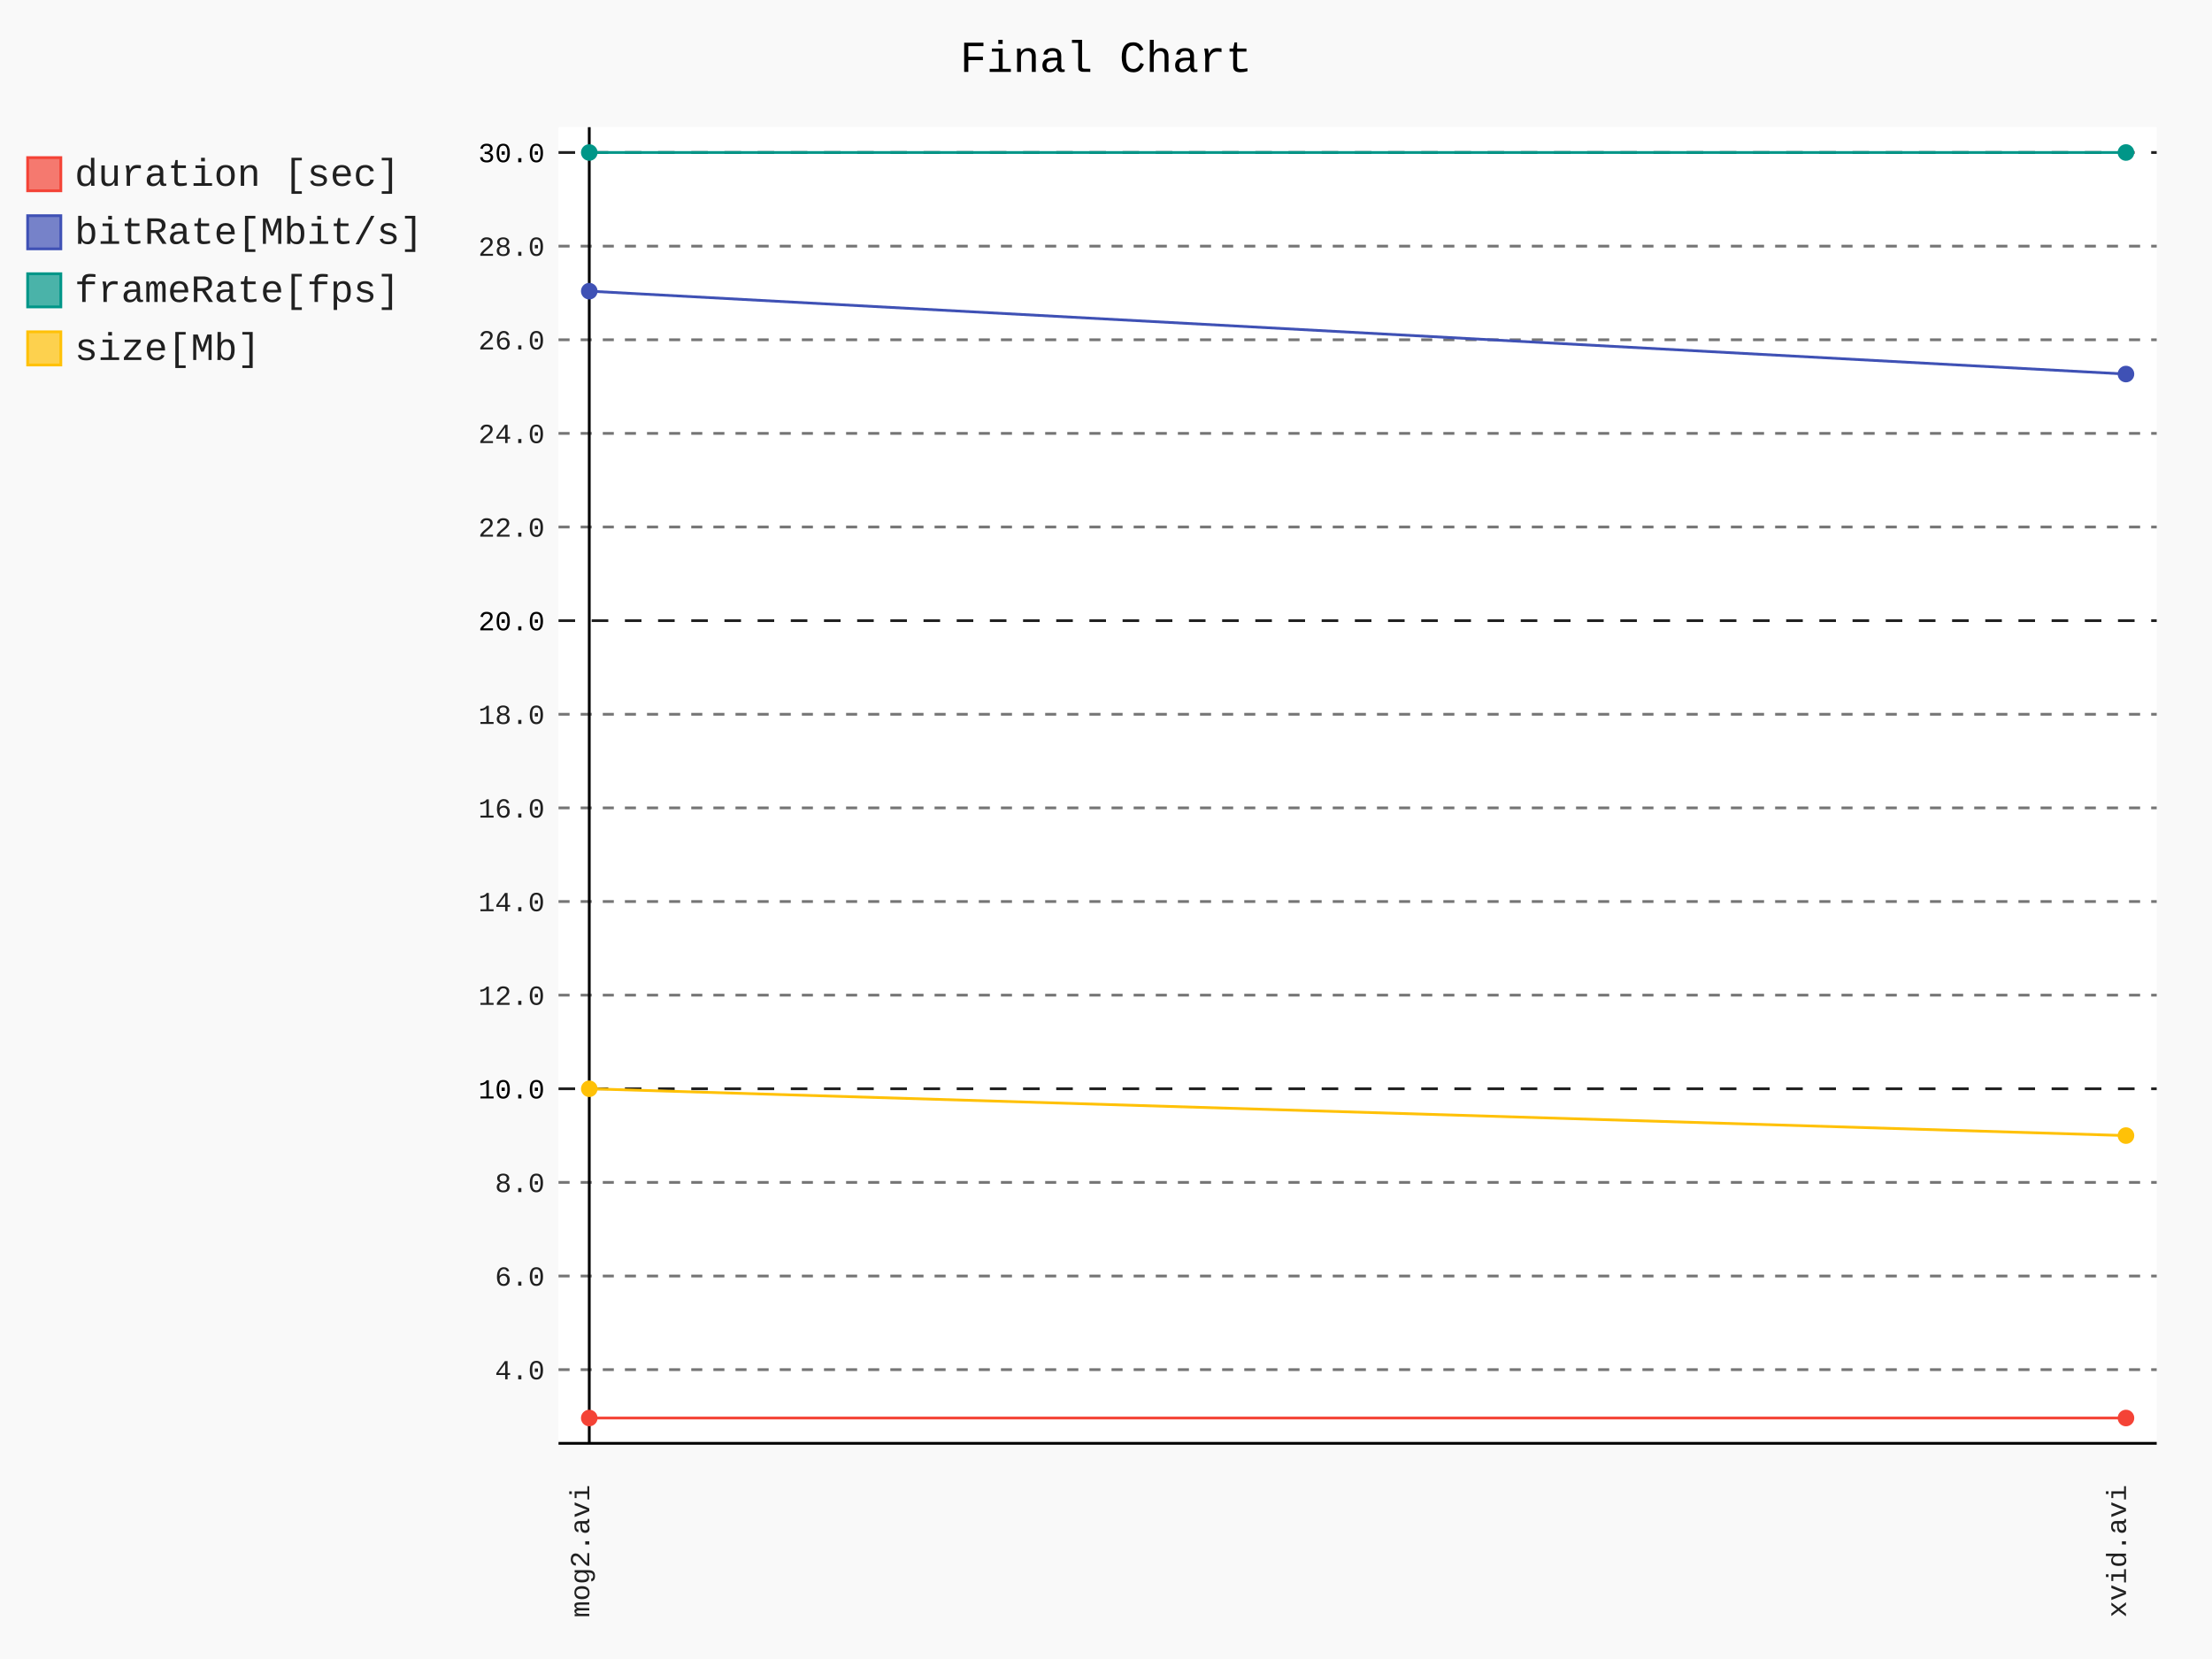
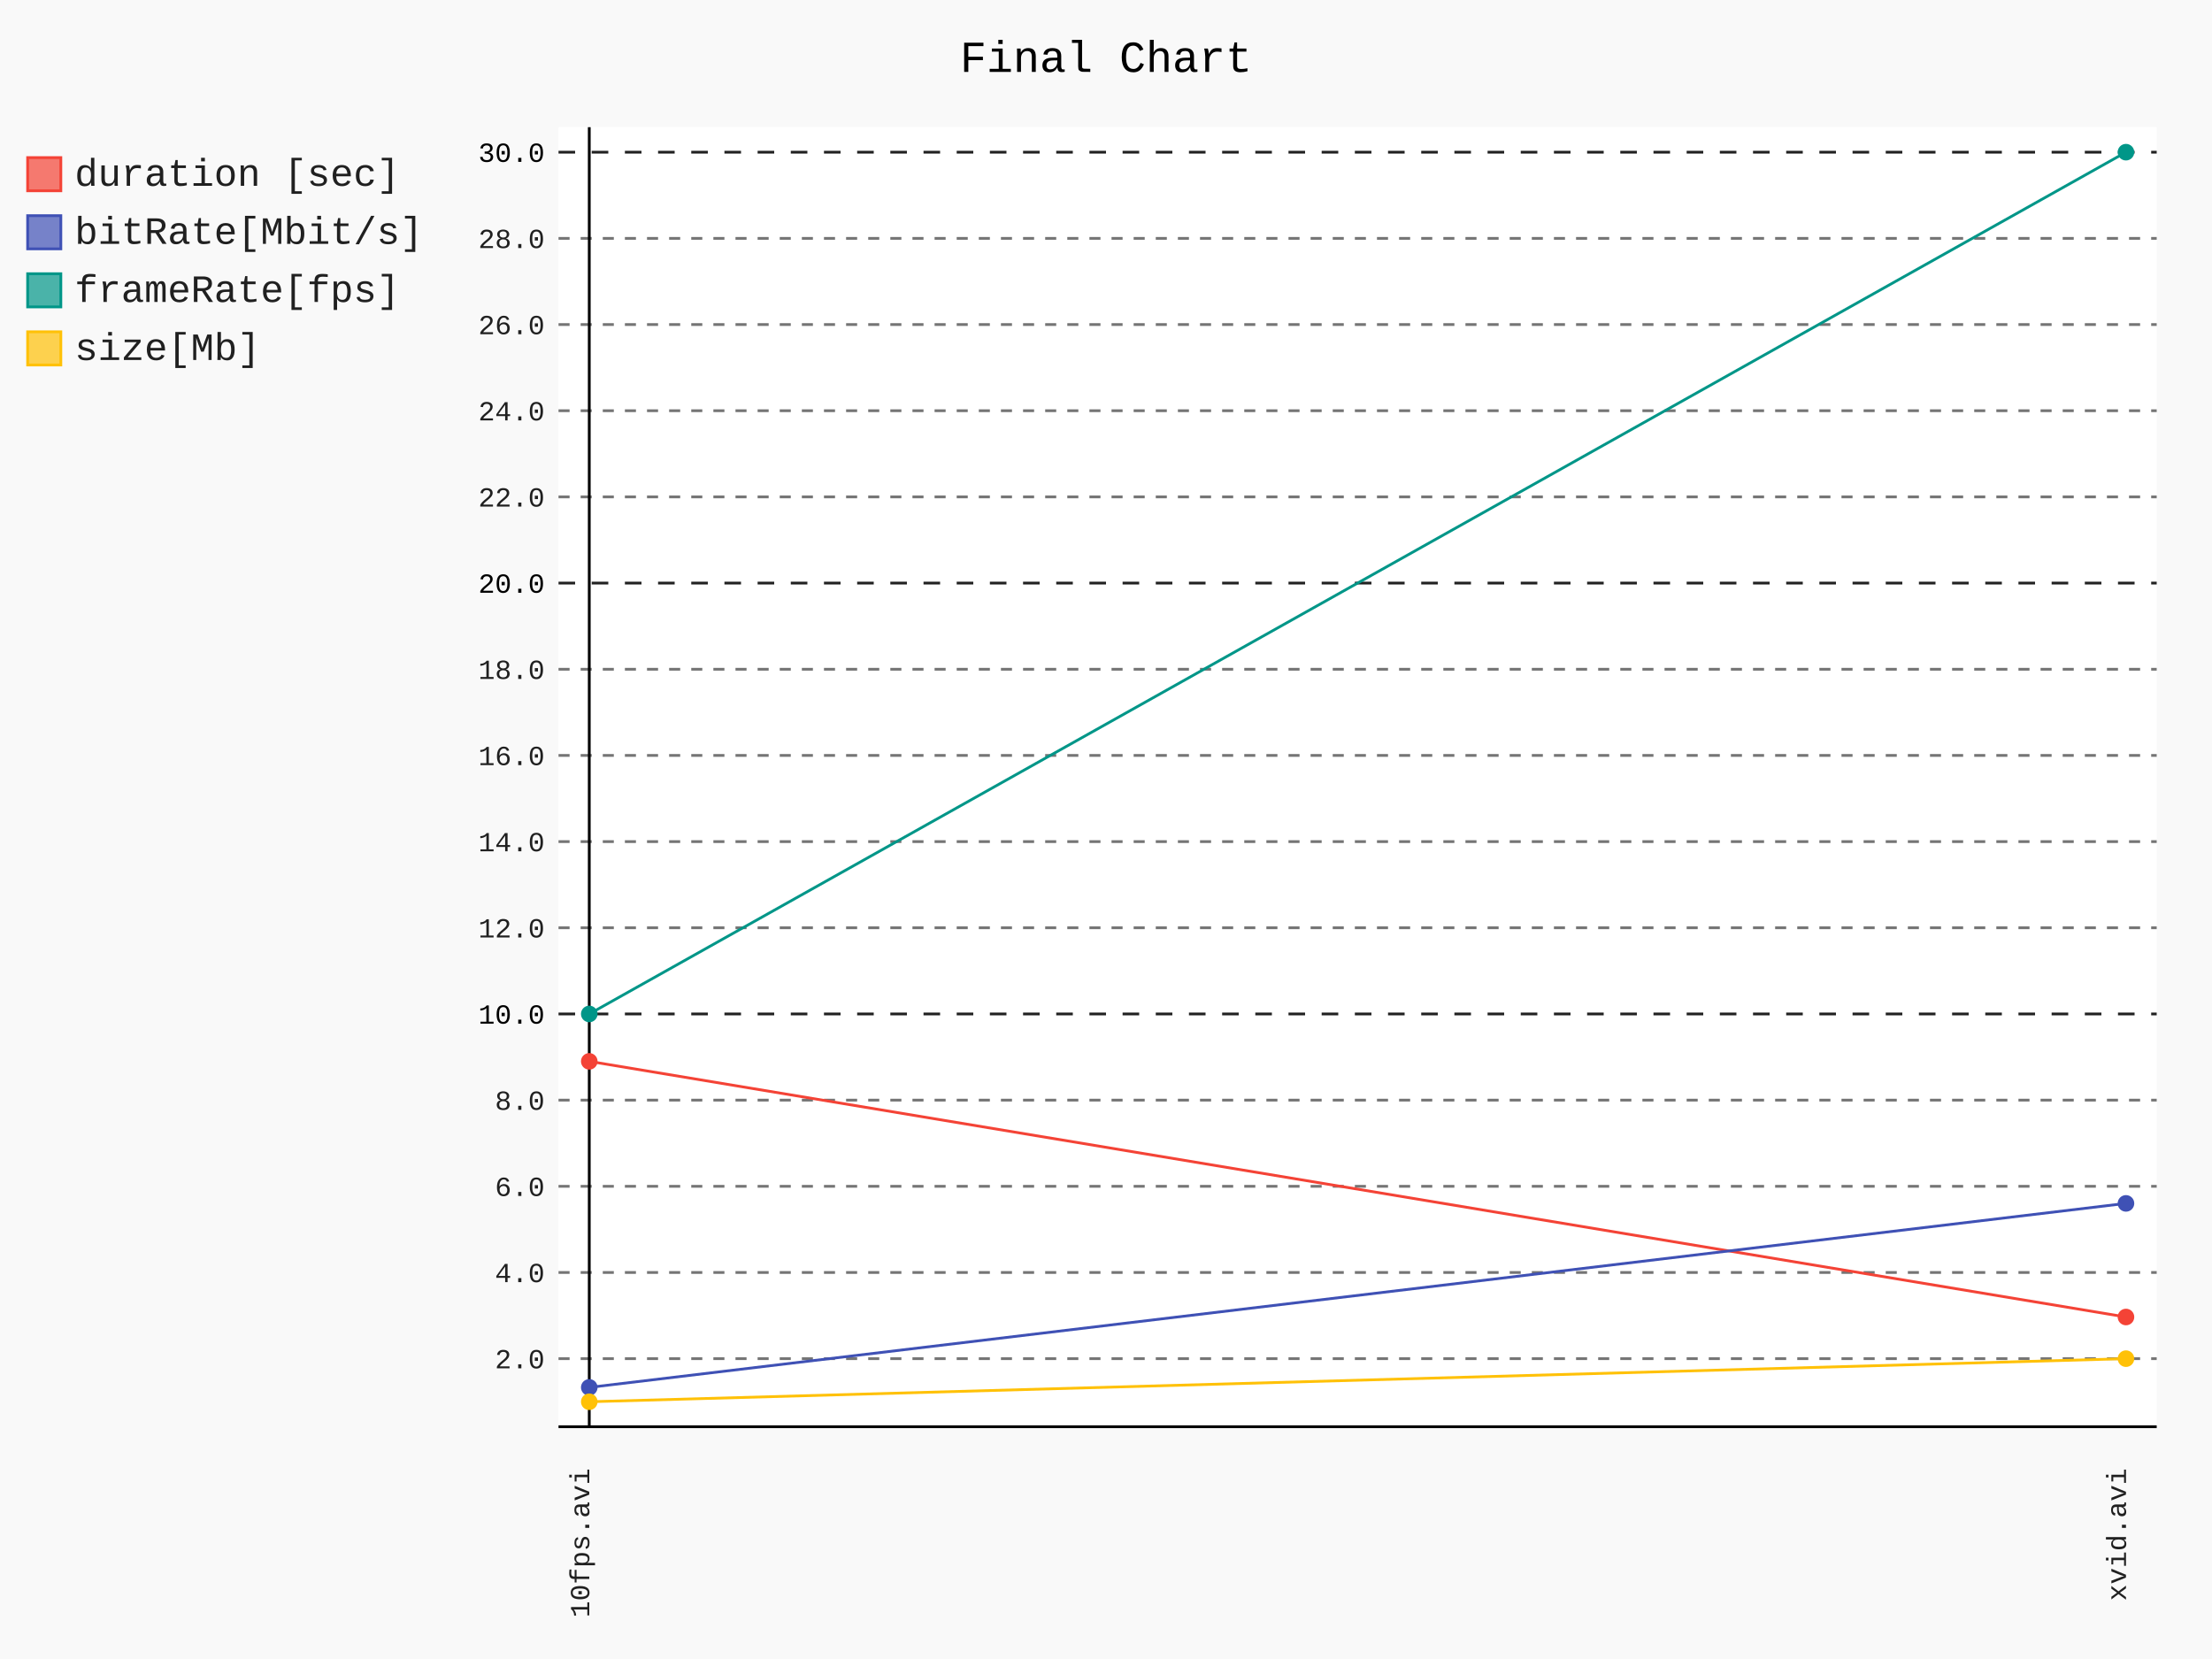
- <svg xmlns="http://www.w3.org/2000/svg" class="pygal-chart" id="chart-d8100b07-8449-4b9b-9535-c37d90a28fd4" viewBox="0 0 800 600">
+ <svg xmlns="http://www.w3.org/2000/svg" class="pygal-chart" id="chart-fdc95019-91b8-4a4b-906a-d2679633b7b8" viewBox="0 0 800 600">
  <defs>
-     <style type="text/css">#chart-d8100b07-8449-4b9b-9535-c37d90a28fd4{-webkit-user-select:none;-webkit-font-smoothing:antialiased;font-family:Consolas,"Liberation Mono",Menlo,Courier,monospace}#chart-d8100b07-8449-4b9b-9535-c37d90a28fd4 .title{font-family:Consolas,"Liberation Mono",Menlo,Courier,monospace;font-size:16px}#chart-d8100b07-8449-4b9b-9535-c37d90a28fd4 .legends .legend text{font-family:Consolas,"Liberation Mono",Menlo,Courier,monospace;font-size:14px}#chart-d8100b07-8449-4b9b-9535-c37d90a28fd4 .axis text{font-family:Consolas,"Liberation Mono",Menlo,Courier,monospace;font-size:10px}#chart-d8100b07-8449-4b9b-9535-c37d90a28fd4 .axis text.major{font-family:Consolas,"Liberation Mono",Menlo,Courier,monospace;font-size:10px}#chart-d8100b07-8449-4b9b-9535-c37d90a28fd4 .text-overlay text.value{font-family:Consolas,"Liberation Mono",Menlo,Courier,monospace;font-size:16px}#chart-d8100b07-8449-4b9b-9535-c37d90a28fd4 .text-overlay text.label{font-family:Consolas,"Liberation Mono",Menlo,Courier,monospace;font-size:10px}#chart-d8100b07-8449-4b9b-9535-c37d90a28fd4 .tooltip{font-family:Consolas,"Liberation Mono",Menlo,Courier,monospace;font-size:14px}#chart-d8100b07-8449-4b9b-9535-c37d90a28fd4 text.no_data{font-family:Consolas,"Liberation Mono",Menlo,Courier,monospace;font-size:64px}
- #chart-d8100b07-8449-4b9b-9535-c37d90a28fd4{background-color:rgba(249,249,249,1)}#chart-d8100b07-8449-4b9b-9535-c37d90a28fd4 path,#chart-d8100b07-8449-4b9b-9535-c37d90a28fd4 line,#chart-d8100b07-8449-4b9b-9535-c37d90a28fd4 rect,#chart-d8100b07-8449-4b9b-9535-c37d90a28fd4 circle{-webkit-transition:150ms;-moz-transition:150ms;transition:150ms}#chart-d8100b07-8449-4b9b-9535-c37d90a28fd4 .graph &gt; .background{fill:rgba(249,249,249,1)}#chart-d8100b07-8449-4b9b-9535-c37d90a28fd4 .plot &gt; .background{fill:rgba(255,255,255,1)}#chart-d8100b07-8449-4b9b-9535-c37d90a28fd4 .graph{fill:rgba(0,0,0,.87)}#chart-d8100b07-8449-4b9b-9535-c37d90a28fd4 text.no_data{fill:rgba(0,0,0,1)}#chart-d8100b07-8449-4b9b-9535-c37d90a28fd4 .title{fill:rgba(0,0,0,1)}#chart-d8100b07-8449-4b9b-9535-c37d90a28fd4 .legends .legend text{fill:rgba(0,0,0,.87)}#chart-d8100b07-8449-4b9b-9535-c37d90a28fd4 .legends .legend:hover text{fill:rgba(0,0,0,1)}#chart-d8100b07-8449-4b9b-9535-c37d90a28fd4 .axis .line{stroke:rgba(0,0,0,1)}#chart-d8100b07-8449-4b9b-9535-c37d90a28fd4 .axis .guide.line{stroke:rgba(0,0,0,.54)}#chart-d8100b07-8449-4b9b-9535-c37d90a28fd4 .axis .major.line{stroke:rgba(0,0,0,.87)}#chart-d8100b07-8449-4b9b-9535-c37d90a28fd4 .axis text.major{fill:rgba(0,0,0,1)}#chart-d8100b07-8449-4b9b-9535-c37d90a28fd4 .axis.y .guides:hover .guide.line,#chart-d8100b07-8449-4b9b-9535-c37d90a28fd4 .line-graph .axis.x .guides:hover .guide.line,#chart-d8100b07-8449-4b9b-9535-c37d90a28fd4 .stackedline-graph .axis.x .guides:hover .guide.line,#chart-d8100b07-8449-4b9b-9535-c37d90a28fd4 .xy-graph .axis.x .guides:hover .guide.line{stroke:rgba(0,0,0,1)}#chart-d8100b07-8449-4b9b-9535-c37d90a28fd4 .axis .guides:hover text{fill:rgba(0,0,0,1)}#chart-d8100b07-8449-4b9b-9535-c37d90a28fd4 .reactive{fill-opacity:.7}#chart-d8100b07-8449-4b9b-9535-c37d90a28fd4 .reactive.active,#chart-d8100b07-8449-4b9b-9535-c37d90a28fd4 .active .reactive{fill-opacity:.8;stroke-width:4}#chart-d8100b07-8449-4b9b-9535-c37d90a28fd4 .series text{fill:rgba(0,0,0,1)}#chart-d8100b07-8449-4b9b-9535-c37d90a28fd4 .tooltip rect{fill:rgba(255,255,255,1);stroke:rgba(0,0,0,1);-webkit-transition:opacity 150ms;-moz-transition:opacity 150ms;transition:opacity 150ms}#chart-d8100b07-8449-4b9b-9535-c37d90a28fd4 .tooltip .label{fill:rgba(0,0,0,.87)}#chart-d8100b07-8449-4b9b-9535-c37d90a28fd4 .tooltip .label{fill:rgba(0,0,0,.87)}#chart-d8100b07-8449-4b9b-9535-c37d90a28fd4 .tooltip .legend{font-size:.8em;fill:rgba(0,0,0,.54)}#chart-d8100b07-8449-4b9b-9535-c37d90a28fd4 .tooltip .x_label{font-size:.6em;fill:rgba(0,0,0,1)}#chart-d8100b07-8449-4b9b-9535-c37d90a28fd4 .tooltip .xlink{font-size:.5em;text-decoration:underline}#chart-d8100b07-8449-4b9b-9535-c37d90a28fd4 .tooltip .value{font-size:1.5em}#chart-d8100b07-8449-4b9b-9535-c37d90a28fd4 .map-element{fill:rgba(255,255,255,1);stroke:rgba(0,0,0,.54) !important}#chart-d8100b07-8449-4b9b-9535-c37d90a28fd4 .map-element .reactive{fill-opacity:inherit}#chart-d8100b07-8449-4b9b-9535-c37d90a28fd4 .color-0,#chart-d8100b07-8449-4b9b-9535-c37d90a28fd4 .color-0 a:visited{stroke:#F44336;fill:#F44336}#chart-d8100b07-8449-4b9b-9535-c37d90a28fd4 .color-1,#chart-d8100b07-8449-4b9b-9535-c37d90a28fd4 .color-1 a:visited{stroke:#3F51B5;fill:#3F51B5}#chart-d8100b07-8449-4b9b-9535-c37d90a28fd4 .color-2,#chart-d8100b07-8449-4b9b-9535-c37d90a28fd4 .color-2 a:visited{stroke:#009688;fill:#009688}#chart-d8100b07-8449-4b9b-9535-c37d90a28fd4 .color-3,#chart-d8100b07-8449-4b9b-9535-c37d90a28fd4 .color-3 a:visited{stroke:#FFC107;fill:#FFC107}#chart-d8100b07-8449-4b9b-9535-c37d90a28fd4 .text-overlay .color-0 text{fill:black}#chart-d8100b07-8449-4b9b-9535-c37d90a28fd4 .text-overlay .color-1 text{fill:black}#chart-d8100b07-8449-4b9b-9535-c37d90a28fd4 .text-overlay .color-2 text{fill:black}#chart-d8100b07-8449-4b9b-9535-c37d90a28fd4 .text-overlay .color-3 text{fill:black}
- #chart-d8100b07-8449-4b9b-9535-c37d90a28fd4 text.no_data{text-anchor:middle}#chart-d8100b07-8449-4b9b-9535-c37d90a28fd4 .guide.line{fill:none}#chart-d8100b07-8449-4b9b-9535-c37d90a28fd4 .centered{text-anchor:middle}#chart-d8100b07-8449-4b9b-9535-c37d90a28fd4 .title{text-anchor:middle}#chart-d8100b07-8449-4b9b-9535-c37d90a28fd4 .legends .legend text{fill-opacity:1}#chart-d8100b07-8449-4b9b-9535-c37d90a28fd4 .axis.x text{text-anchor:middle}#chart-d8100b07-8449-4b9b-9535-c37d90a28fd4 .axis.x:not(.web) text[transform]{text-anchor:start}#chart-d8100b07-8449-4b9b-9535-c37d90a28fd4 .axis.x:not(.web) text[transform].backwards{text-anchor:end}#chart-d8100b07-8449-4b9b-9535-c37d90a28fd4 .axis.y text{text-anchor:end}#chart-d8100b07-8449-4b9b-9535-c37d90a28fd4 .axis.y text[transform].backwards{text-anchor:start}#chart-d8100b07-8449-4b9b-9535-c37d90a28fd4 .axis.y2 text{text-anchor:start}#chart-d8100b07-8449-4b9b-9535-c37d90a28fd4 .axis.y2 text[transform].backwards{text-anchor:end}#chart-d8100b07-8449-4b9b-9535-c37d90a28fd4 .axis .guide.line{stroke-dasharray:4,4}#chart-d8100b07-8449-4b9b-9535-c37d90a28fd4 .axis .major.guide.line{stroke-dasharray:6,6}#chart-d8100b07-8449-4b9b-9535-c37d90a28fd4 .horizontal .axis.y .guide.line,#chart-d8100b07-8449-4b9b-9535-c37d90a28fd4 .horizontal .axis.y2 .guide.line,#chart-d8100b07-8449-4b9b-9535-c37d90a28fd4 .vertical .axis.x .guide.line{opacity:0}#chart-d8100b07-8449-4b9b-9535-c37d90a28fd4 .horizontal .axis.always_show .guide.line,#chart-d8100b07-8449-4b9b-9535-c37d90a28fd4 .vertical .axis.always_show .guide.line{opacity:1 !important}#chart-d8100b07-8449-4b9b-9535-c37d90a28fd4 .axis.y .guides:hover .guide.line,#chart-d8100b07-8449-4b9b-9535-c37d90a28fd4 .axis.y2 .guides:hover .guide.line,#chart-d8100b07-8449-4b9b-9535-c37d90a28fd4 .axis.x .guides:hover .guide.line{opacity:1}#chart-d8100b07-8449-4b9b-9535-c37d90a28fd4 .axis .guides:hover text{opacity:1}#chart-d8100b07-8449-4b9b-9535-c37d90a28fd4 .nofill{fill:none}#chart-d8100b07-8449-4b9b-9535-c37d90a28fd4 .subtle-fill{fill-opacity:.2}#chart-d8100b07-8449-4b9b-9535-c37d90a28fd4 .dot{stroke-width:1px;fill-opacity:1}#chart-d8100b07-8449-4b9b-9535-c37d90a28fd4 .dot.active{stroke-width:5px}#chart-d8100b07-8449-4b9b-9535-c37d90a28fd4 .dot.negative{fill:transparent}#chart-d8100b07-8449-4b9b-9535-c37d90a28fd4 text,#chart-d8100b07-8449-4b9b-9535-c37d90a28fd4 tspan{stroke:none !important}#chart-d8100b07-8449-4b9b-9535-c37d90a28fd4 .series text.active{opacity:1}#chart-d8100b07-8449-4b9b-9535-c37d90a28fd4 .tooltip rect{fill-opacity:.95;stroke-width:.5}#chart-d8100b07-8449-4b9b-9535-c37d90a28fd4 .tooltip text{fill-opacity:1}#chart-d8100b07-8449-4b9b-9535-c37d90a28fd4 .showable{visibility:hidden}#chart-d8100b07-8449-4b9b-9535-c37d90a28fd4 .showable.shown{visibility:visible}</style>
+     <style type="text/css">#chart-fdc95019-91b8-4a4b-906a-d2679633b7b8{-webkit-user-select:none;-webkit-font-smoothing:antialiased;font-family:Consolas,"Liberation Mono",Menlo,Courier,monospace}#chart-fdc95019-91b8-4a4b-906a-d2679633b7b8 .title{font-family:Consolas,"Liberation Mono",Menlo,Courier,monospace;font-size:16px}#chart-fdc95019-91b8-4a4b-906a-d2679633b7b8 .legends .legend text{font-family:Consolas,"Liberation Mono",Menlo,Courier,monospace;font-size:14px}#chart-fdc95019-91b8-4a4b-906a-d2679633b7b8 .axis text{font-family:Consolas,"Liberation Mono",Menlo,Courier,monospace;font-size:10px}#chart-fdc95019-91b8-4a4b-906a-d2679633b7b8 .axis text.major{font-family:Consolas,"Liberation Mono",Menlo,Courier,monospace;font-size:10px}#chart-fdc95019-91b8-4a4b-906a-d2679633b7b8 .text-overlay text.value{font-family:Consolas,"Liberation Mono",Menlo,Courier,monospace;font-size:16px}#chart-fdc95019-91b8-4a4b-906a-d2679633b7b8 .text-overlay text.label{font-family:Consolas,"Liberation Mono",Menlo,Courier,monospace;font-size:10px}#chart-fdc95019-91b8-4a4b-906a-d2679633b7b8 .tooltip{font-family:Consolas,"Liberation Mono",Menlo,Courier,monospace;font-size:14px}#chart-fdc95019-91b8-4a4b-906a-d2679633b7b8 text.no_data{font-family:Consolas,"Liberation Mono",Menlo,Courier,monospace;font-size:64px}
+ #chart-fdc95019-91b8-4a4b-906a-d2679633b7b8{background-color:rgba(249,249,249,1)}#chart-fdc95019-91b8-4a4b-906a-d2679633b7b8 path,#chart-fdc95019-91b8-4a4b-906a-d2679633b7b8 line,#chart-fdc95019-91b8-4a4b-906a-d2679633b7b8 rect,#chart-fdc95019-91b8-4a4b-906a-d2679633b7b8 circle{-webkit-transition:150ms;-moz-transition:150ms;transition:150ms}#chart-fdc95019-91b8-4a4b-906a-d2679633b7b8 .graph &gt; .background{fill:rgba(249,249,249,1)}#chart-fdc95019-91b8-4a4b-906a-d2679633b7b8 .plot &gt; .background{fill:rgba(255,255,255,1)}#chart-fdc95019-91b8-4a4b-906a-d2679633b7b8 .graph{fill:rgba(0,0,0,.87)}#chart-fdc95019-91b8-4a4b-906a-d2679633b7b8 text.no_data{fill:rgba(0,0,0,1)}#chart-fdc95019-91b8-4a4b-906a-d2679633b7b8 .title{fill:rgba(0,0,0,1)}#chart-fdc95019-91b8-4a4b-906a-d2679633b7b8 .legends .legend text{fill:rgba(0,0,0,.87)}#chart-fdc95019-91b8-4a4b-906a-d2679633b7b8 .legends .legend:hover text{fill:rgba(0,0,0,1)}#chart-fdc95019-91b8-4a4b-906a-d2679633b7b8 .axis .line{stroke:rgba(0,0,0,1)}#chart-fdc95019-91b8-4a4b-906a-d2679633b7b8 .axis .guide.line{stroke:rgba(0,0,0,.54)}#chart-fdc95019-91b8-4a4b-906a-d2679633b7b8 .axis .major.line{stroke:rgba(0,0,0,.87)}#chart-fdc95019-91b8-4a4b-906a-d2679633b7b8 .axis text.major{fill:rgba(0,0,0,1)}#chart-fdc95019-91b8-4a4b-906a-d2679633b7b8 .axis.y .guides:hover .guide.line,#chart-fdc95019-91b8-4a4b-906a-d2679633b7b8 .line-graph .axis.x .guides:hover .guide.line,#chart-fdc95019-91b8-4a4b-906a-d2679633b7b8 .stackedline-graph .axis.x .guides:hover .guide.line,#chart-fdc95019-91b8-4a4b-906a-d2679633b7b8 .xy-graph .axis.x .guides:hover .guide.line{stroke:rgba(0,0,0,1)}#chart-fdc95019-91b8-4a4b-906a-d2679633b7b8 .axis .guides:hover text{fill:rgba(0,0,0,1)}#chart-fdc95019-91b8-4a4b-906a-d2679633b7b8 .reactive{fill-opacity:.7}#chart-fdc95019-91b8-4a4b-906a-d2679633b7b8 .reactive.active,#chart-fdc95019-91b8-4a4b-906a-d2679633b7b8 .active .reactive{fill-opacity:.8;stroke-width:4}#chart-fdc95019-91b8-4a4b-906a-d2679633b7b8 .series text{fill:rgba(0,0,0,1)}#chart-fdc95019-91b8-4a4b-906a-d2679633b7b8 .tooltip rect{fill:rgba(255,255,255,1);stroke:rgba(0,0,0,1);-webkit-transition:opacity 150ms;-moz-transition:opacity 150ms;transition:opacity 150ms}#chart-fdc95019-91b8-4a4b-906a-d2679633b7b8 .tooltip .label{fill:rgba(0,0,0,.87)}#chart-fdc95019-91b8-4a4b-906a-d2679633b7b8 .tooltip .label{fill:rgba(0,0,0,.87)}#chart-fdc95019-91b8-4a4b-906a-d2679633b7b8 .tooltip .legend{font-size:.8em;fill:rgba(0,0,0,.54)}#chart-fdc95019-91b8-4a4b-906a-d2679633b7b8 .tooltip .x_label{font-size:.6em;fill:rgba(0,0,0,1)}#chart-fdc95019-91b8-4a4b-906a-d2679633b7b8 .tooltip .xlink{font-size:.5em;text-decoration:underline}#chart-fdc95019-91b8-4a4b-906a-d2679633b7b8 .tooltip .value{font-size:1.5em}#chart-fdc95019-91b8-4a4b-906a-d2679633b7b8 .map-element{fill:rgba(255,255,255,1);stroke:rgba(0,0,0,.54) !important}#chart-fdc95019-91b8-4a4b-906a-d2679633b7b8 .map-element .reactive{fill-opacity:inherit}#chart-fdc95019-91b8-4a4b-906a-d2679633b7b8 .color-0,#chart-fdc95019-91b8-4a4b-906a-d2679633b7b8 .color-0 a:visited{stroke:#F44336;fill:#F44336}#chart-fdc95019-91b8-4a4b-906a-d2679633b7b8 .color-1,#chart-fdc95019-91b8-4a4b-906a-d2679633b7b8 .color-1 a:visited{stroke:#3F51B5;fill:#3F51B5}#chart-fdc95019-91b8-4a4b-906a-d2679633b7b8 .color-2,#chart-fdc95019-91b8-4a4b-906a-d2679633b7b8 .color-2 a:visited{stroke:#009688;fill:#009688}#chart-fdc95019-91b8-4a4b-906a-d2679633b7b8 .color-3,#chart-fdc95019-91b8-4a4b-906a-d2679633b7b8 .color-3 a:visited{stroke:#FFC107;fill:#FFC107}#chart-fdc95019-91b8-4a4b-906a-d2679633b7b8 .text-overlay .color-0 text{fill:black}#chart-fdc95019-91b8-4a4b-906a-d2679633b7b8 .text-overlay .color-1 text{fill:black}#chart-fdc95019-91b8-4a4b-906a-d2679633b7b8 .text-overlay .color-2 text{fill:black}#chart-fdc95019-91b8-4a4b-906a-d2679633b7b8 .text-overlay .color-3 text{fill:black}
+ #chart-fdc95019-91b8-4a4b-906a-d2679633b7b8 text.no_data{text-anchor:middle}#chart-fdc95019-91b8-4a4b-906a-d2679633b7b8 .guide.line{fill:none}#chart-fdc95019-91b8-4a4b-906a-d2679633b7b8 .centered{text-anchor:middle}#chart-fdc95019-91b8-4a4b-906a-d2679633b7b8 .title{text-anchor:middle}#chart-fdc95019-91b8-4a4b-906a-d2679633b7b8 .legends .legend text{fill-opacity:1}#chart-fdc95019-91b8-4a4b-906a-d2679633b7b8 .axis.x text{text-anchor:middle}#chart-fdc95019-91b8-4a4b-906a-d2679633b7b8 .axis.x:not(.web) text[transform]{text-anchor:start}#chart-fdc95019-91b8-4a4b-906a-d2679633b7b8 .axis.x:not(.web) text[transform].backwards{text-anchor:end}#chart-fdc95019-91b8-4a4b-906a-d2679633b7b8 .axis.y text{text-anchor:end}#chart-fdc95019-91b8-4a4b-906a-d2679633b7b8 .axis.y text[transform].backwards{text-anchor:start}#chart-fdc95019-91b8-4a4b-906a-d2679633b7b8 .axis.y2 text{text-anchor:start}#chart-fdc95019-91b8-4a4b-906a-d2679633b7b8 .axis.y2 text[transform].backwards{text-anchor:end}#chart-fdc95019-91b8-4a4b-906a-d2679633b7b8 .axis .guide.line{stroke-dasharray:4,4}#chart-fdc95019-91b8-4a4b-906a-d2679633b7b8 .axis .major.guide.line{stroke-dasharray:6,6}#chart-fdc95019-91b8-4a4b-906a-d2679633b7b8 .horizontal .axis.y .guide.line,#chart-fdc95019-91b8-4a4b-906a-d2679633b7b8 .horizontal .axis.y2 .guide.line,#chart-fdc95019-91b8-4a4b-906a-d2679633b7b8 .vertical .axis.x .guide.line{opacity:0}#chart-fdc95019-91b8-4a4b-906a-d2679633b7b8 .horizontal .axis.always_show .guide.line,#chart-fdc95019-91b8-4a4b-906a-d2679633b7b8 .vertical .axis.always_show .guide.line{opacity:1 !important}#chart-fdc95019-91b8-4a4b-906a-d2679633b7b8 .axis.y .guides:hover .guide.line,#chart-fdc95019-91b8-4a4b-906a-d2679633b7b8 .axis.y2 .guides:hover .guide.line,#chart-fdc95019-91b8-4a4b-906a-d2679633b7b8 .axis.x .guides:hover .guide.line{opacity:1}#chart-fdc95019-91b8-4a4b-906a-d2679633b7b8 .axis .guides:hover text{opacity:1}#chart-fdc95019-91b8-4a4b-906a-d2679633b7b8 .nofill{fill:none}#chart-fdc95019-91b8-4a4b-906a-d2679633b7b8 .subtle-fill{fill-opacity:.2}#chart-fdc95019-91b8-4a4b-906a-d2679633b7b8 .dot{stroke-width:1px;fill-opacity:1}#chart-fdc95019-91b8-4a4b-906a-d2679633b7b8 .dot.active{stroke-width:5px}#chart-fdc95019-91b8-4a4b-906a-d2679633b7b8 .dot.negative{fill:transparent}#chart-fdc95019-91b8-4a4b-906a-d2679633b7b8 text,#chart-fdc95019-91b8-4a4b-906a-d2679633b7b8 tspan{stroke:none !important}#chart-fdc95019-91b8-4a4b-906a-d2679633b7b8 .series text.active{opacity:1}#chart-fdc95019-91b8-4a4b-906a-d2679633b7b8 .tooltip rect{fill-opacity:.95;stroke-width:.5}#chart-fdc95019-91b8-4a4b-906a-d2679633b7b8 .tooltip text{fill-opacity:1}#chart-fdc95019-91b8-4a4b-906a-d2679633b7b8 .showable{visibility:hidden}#chart-fdc95019-91b8-4a4b-906a-d2679633b7b8 .showable.shown{visibility:visible}</style>
  </defs>
  <g class="graph line-graph vertical">
    <rect class="background" height="600" width="800" x="0" y="0" />
    <g class="plot" transform="translate(202, 46)">
-       <rect class="background" height="476.0" width="578.0" x="0" y="0" />
+       <rect class="background" height="470.0" width="578.0" x="0" y="0" />
      <g class="axis y">
-         <path class="line" d="M0 476 h578" />
+         <path class="line" d="M0 470 h578" />
        <g class="guides">
-           <path class="guide line" d="M0 449.351 h578" />
-           <text class="" x="-5" y="452.851">4.0</text>
+           <path class="guide line" d="M0 445.378 h578" />
+           <text class="" x="-5" y="448.878">2.0</text>
        </g>
        <g class="guides">
-           <path class="guide line" d="M0 415.49 h578" />
-           <text class="" x="-5" y="418.99">6.0</text>
+           <path class="guide line" d="M0 414.211 h578" />
+           <text class="" x="-5" y="417.711">4.0</text>
        </g>
        <g class="guides">
-           <path class="guide line" d="M0 381.629 h578" />
-           <text class="" x="-5" y="385.129">8.0</text>
+           <path class="guide line" d="M0 383.045 h578" />
+           <text class="" x="-5" y="386.545">6.0</text>
        </g>
        <g class="guides">
-           <path class="major guide line" d="M0 347.768 h578" />
-           <text class="major" x="-5" y="351.268">10.0</text>
+           <path class="guide line" d="M0 351.878 h578" />
+           <text class="" x="-5" y="355.378">8.0</text>
        </g>
        <g class="guides">
-           <path class="guide line" d="M0 313.908 h578" />
-           <text class="" x="-5" y="317.408">12.0</text>
+           <path class="major guide line" d="M0 320.711 h578" />
+           <text class="major" x="-5" y="324.211">10.0</text>
        </g>
        <g class="guides">
-           <path class="guide line" d="M0 280.047 h578" />
-           <text class="" x="-5" y="283.547">14.0</text>
+           <path class="guide line" d="M0 289.544 h578" />
+           <text class="" x="-5" y="293.044">12.0</text>
        </g>
        <g class="guides">
-           <path class="guide line" d="M0 246.186 h578" />
-           <text class="" x="-5" y="249.686">16.0</text>
+           <path class="guide line" d="M0 258.377 h578" />
+           <text class="" x="-5" y="261.877">14.0</text>
        </g>
        <g class="guides">
-           <path class="guide line" d="M0 212.325 h578" />
-           <text class="" x="-5" y="215.825">18.0</text>
+           <path class="guide line" d="M0 227.211 h578" />
+           <text class="" x="-5" y="230.711">16.0</text>
        </g>
        <g class="guides">
-           <path class="major guide line" d="M0 178.464 h578" />
-           <text class="major" x="-5" y="181.964">20.0</text>
+           <path class="guide line" d="M0 196.044 h578" />
+           <text class="" x="-5" y="199.544">18.0</text>
        </g>
        <g class="guides">
-           <path class="guide line" d="M0 144.603 h578" />
-           <text class="" x="-5" y="148.103">22.0</text>
+           <path class="major guide line" d="M0 164.877 h578" />
+           <text class="major" x="-5" y="168.377">20.0</text>
        </g>
        <g class="guides">
-           <path class="guide line" d="M0 110.742 h578" />
-           <text class="" x="-5" y="114.242">24.0</text>
+           <path class="guide line" d="M0 133.71 h578" />
+           <text class="" x="-5" y="137.21">22.0</text>
        </g>
        <g class="guides">
-           <path class="guide line" d="M0 76.881 h578" />
-           <text class="" x="-5" y="80.381">26.0</text>
+           <path class="guide line" d="M0 102.543 h578" />
+           <text class="" x="-5" y="106.043">24.0</text>
        </g>
        <g class="guides">
-           <path class="guide line" d="M0 43.02 h578" />
-           <text class="" x="-5" y="46.52">28.0</text>
+           <path class="guide line" d="M0 71.377 h578" />
+           <text class="" x="-5" y="74.877">26.0</text>
        </g>
        <g class="guides">
-           <path class="major guide line" d="M0 9.159 h578" />
-           <text class="major" x="-5" y="12.659">30.0</text>
+           <path class="guide line" d="M0 40.21 h578" />
+           <text class="" x="-5" y="43.71">28.0</text>
+         </g>
+         <g class="guides">
+           <path class="major guide line" d="M0 9.043 h578" />
+           <text class="major" x="-5" y="12.543">30.0</text>
        </g>
      </g>
      <g class="axis x">
        <g class="guides">
-           <path class="line" d="M11.115 0 v476" />
-           <text class="backwards" transform="rotate(270 11.11538 491)" x="11.115" y="491.0">mog2.avi</text>
+           <path class="line" d="M11.115 0 v470" />
+           <text class="backwards" transform="rotate(270 11.11538 485)" x="11.115" y="485.0">10fps.avi</text>
        </g>
        <g class="guides">
-           <path class="guide line" d="M566.885 0 v476" />
-           <text class="backwards" transform="rotate(270 566.8846 491)" x="566.885" y="491.0">xvid.avi</text>
+           <path class="guide line" d="M566.885 0 v470" />
+           <text class="backwards" transform="rotate(270 566.8846 485)" x="566.885" y="485.0">xvid.avi</text>
        </g>
      </g>
      <g class="series serie-0 color-0">
-         <path class="line reactive nofill" d="M11.115 466.846 L566.885 466.846" />
+         <path class="line reactive nofill" d="M11.115 337.853 L566.885 430.314" />
      </g>
      <g class="series serie-1 color-1">
-         <path class="line reactive nofill" d="M11.115 59.302 L566.885 89.281" />
+         <path class="line reactive nofill" d="M11.115 455.769 L566.885 389.223" />
      </g>
      <g class="series serie-2 color-2">
-         <path class="line reactive nofill" d="M11.115 9.154 L566.885 9.154" />
+         <path class="line reactive nofill" d="M11.115 320.711 L566.885 9.038" />
      </g>
      <g class="series serie-3 color-3">
-         <path class="line reactive nofill" d="M11.115 347.768 L566.885 364.699" />
+         <path class="line reactive nofill" d="M11.115 460.962 L566.885 445.378" />
      </g>
    </g>
    <g class="titles">
      <text class="title plot_title" x="400.0" y="26">Final Chart</text>
    </g>
    <g class="plot overlay" transform="translate(202, 46)">
      <g class="series serie-0 color-0">
        <g class="dots">
-           <circle class="dot reactive tooltip-trigger" cx="11.115" cy="466.846" r="2.5" />
+           <circle class="dot reactive tooltip-trigger" cx="11.115" cy="337.853" r="2.5" />
        </g>
        <g class="dots">
-           <circle class="dot reactive tooltip-trigger" cx="566.885" cy="466.846" r="2.5" />
+           <circle class="dot reactive tooltip-trigger" cx="566.885" cy="430.314" r="2.5" />
        </g>
      </g>
      <g class="series serie-1 color-1">
        <g class="dots">
-           <circle class="dot reactive tooltip-trigger" cx="11.115" cy="59.302" r="2.5" />
+           <circle class="dot reactive tooltip-trigger" cx="11.115" cy="455.769" r="2.5" />
        </g>
        <g class="dots">
-           <circle class="dot reactive tooltip-trigger" cx="566.885" cy="89.281" r="2.5" />
+           <circle class="dot reactive tooltip-trigger" cx="566.885" cy="389.223" r="2.5" />
        </g>
      </g>
      <g class="series serie-2 color-2">
        <g class="dots">
-           <circle class="dot reactive tooltip-trigger" cx="11.115" cy="9.154" r="2.5" />
+           <circle class="dot reactive tooltip-trigger" cx="11.115" cy="320.711" r="2.5" />
        </g>
        <g class="dots">
-           <circle class="dot reactive tooltip-trigger" cx="566.885" cy="9.154" r="2.5" />
+           <circle class="dot reactive tooltip-trigger" cx="566.885" cy="9.038" r="2.5" />
        </g>
      </g>
      <g class="series serie-3 color-3">
        <g class="dots">
-           <circle class="dot reactive tooltip-trigger" cx="11.115" cy="347.768" r="2.5" />
+           <circle class="dot reactive tooltip-trigger" cx="11.115" cy="460.962" r="2.5" />
        </g>
        <g class="dots">
-           <circle class="dot reactive tooltip-trigger" cx="566.885" cy="364.699" r="2.5" />
+           <circle class="dot reactive tooltip-trigger" cx="566.885" cy="445.378" r="2.5" />
        </g>
      </g>
    </g>
    <g class="plot text-overlay" transform="translate(202, 46)">
      <g class="series serie-0 color-0" />
      <g class="series serie-1 color-1" />
      <g class="series serie-2 color-2" />
      <g class="series serie-3 color-3" />
    </g>
    <g class="plot tooltip-overlay" transform="translate(202, 46)">
      <g class="tooltip" style="opacity: 0" transform="translate(0 0)">
        <rect class="tooltip-box" height="0" rx="0" ry="0" width="0" />
        <g class="text" />
      </g>
    </g>
    <g class="legends" transform="translate(10, 56)">
      <g class="legend reactive activate-serie" id="activate-serie-0">
        <rect class="color-0 reactive" height="12" width="12" x="0.0" y="1.0" />
        <text x="17.0" y="11.2">duration [sec]</text>
      </g>
      <g class="legend reactive activate-serie" id="activate-serie-1">
        <rect class="color-1 reactive" height="12" width="12" x="0.0" y="22.0" />
        <text x="17.0" y="32.2">bitRate[Mbit/s]</text>
      </g>
      <g class="legend reactive activate-serie" id="activate-serie-2">
        <rect class="color-2 reactive" height="12" width="12" x="0.0" y="43.0" />
        <text x="17.0" y="53.2">frameRate[fps]</text>
      </g>
      <g class="legend reactive activate-serie" id="activate-serie-3">
        <rect class="color-3 reactive" height="12" width="12" x="0.0" y="64.0" />
        <text x="17.0" y="74.2">size[Mb]</text>
      </g>
    </g>
    <g class="legends" transform="translate(790, 56)" />
  </g>
</svg>
